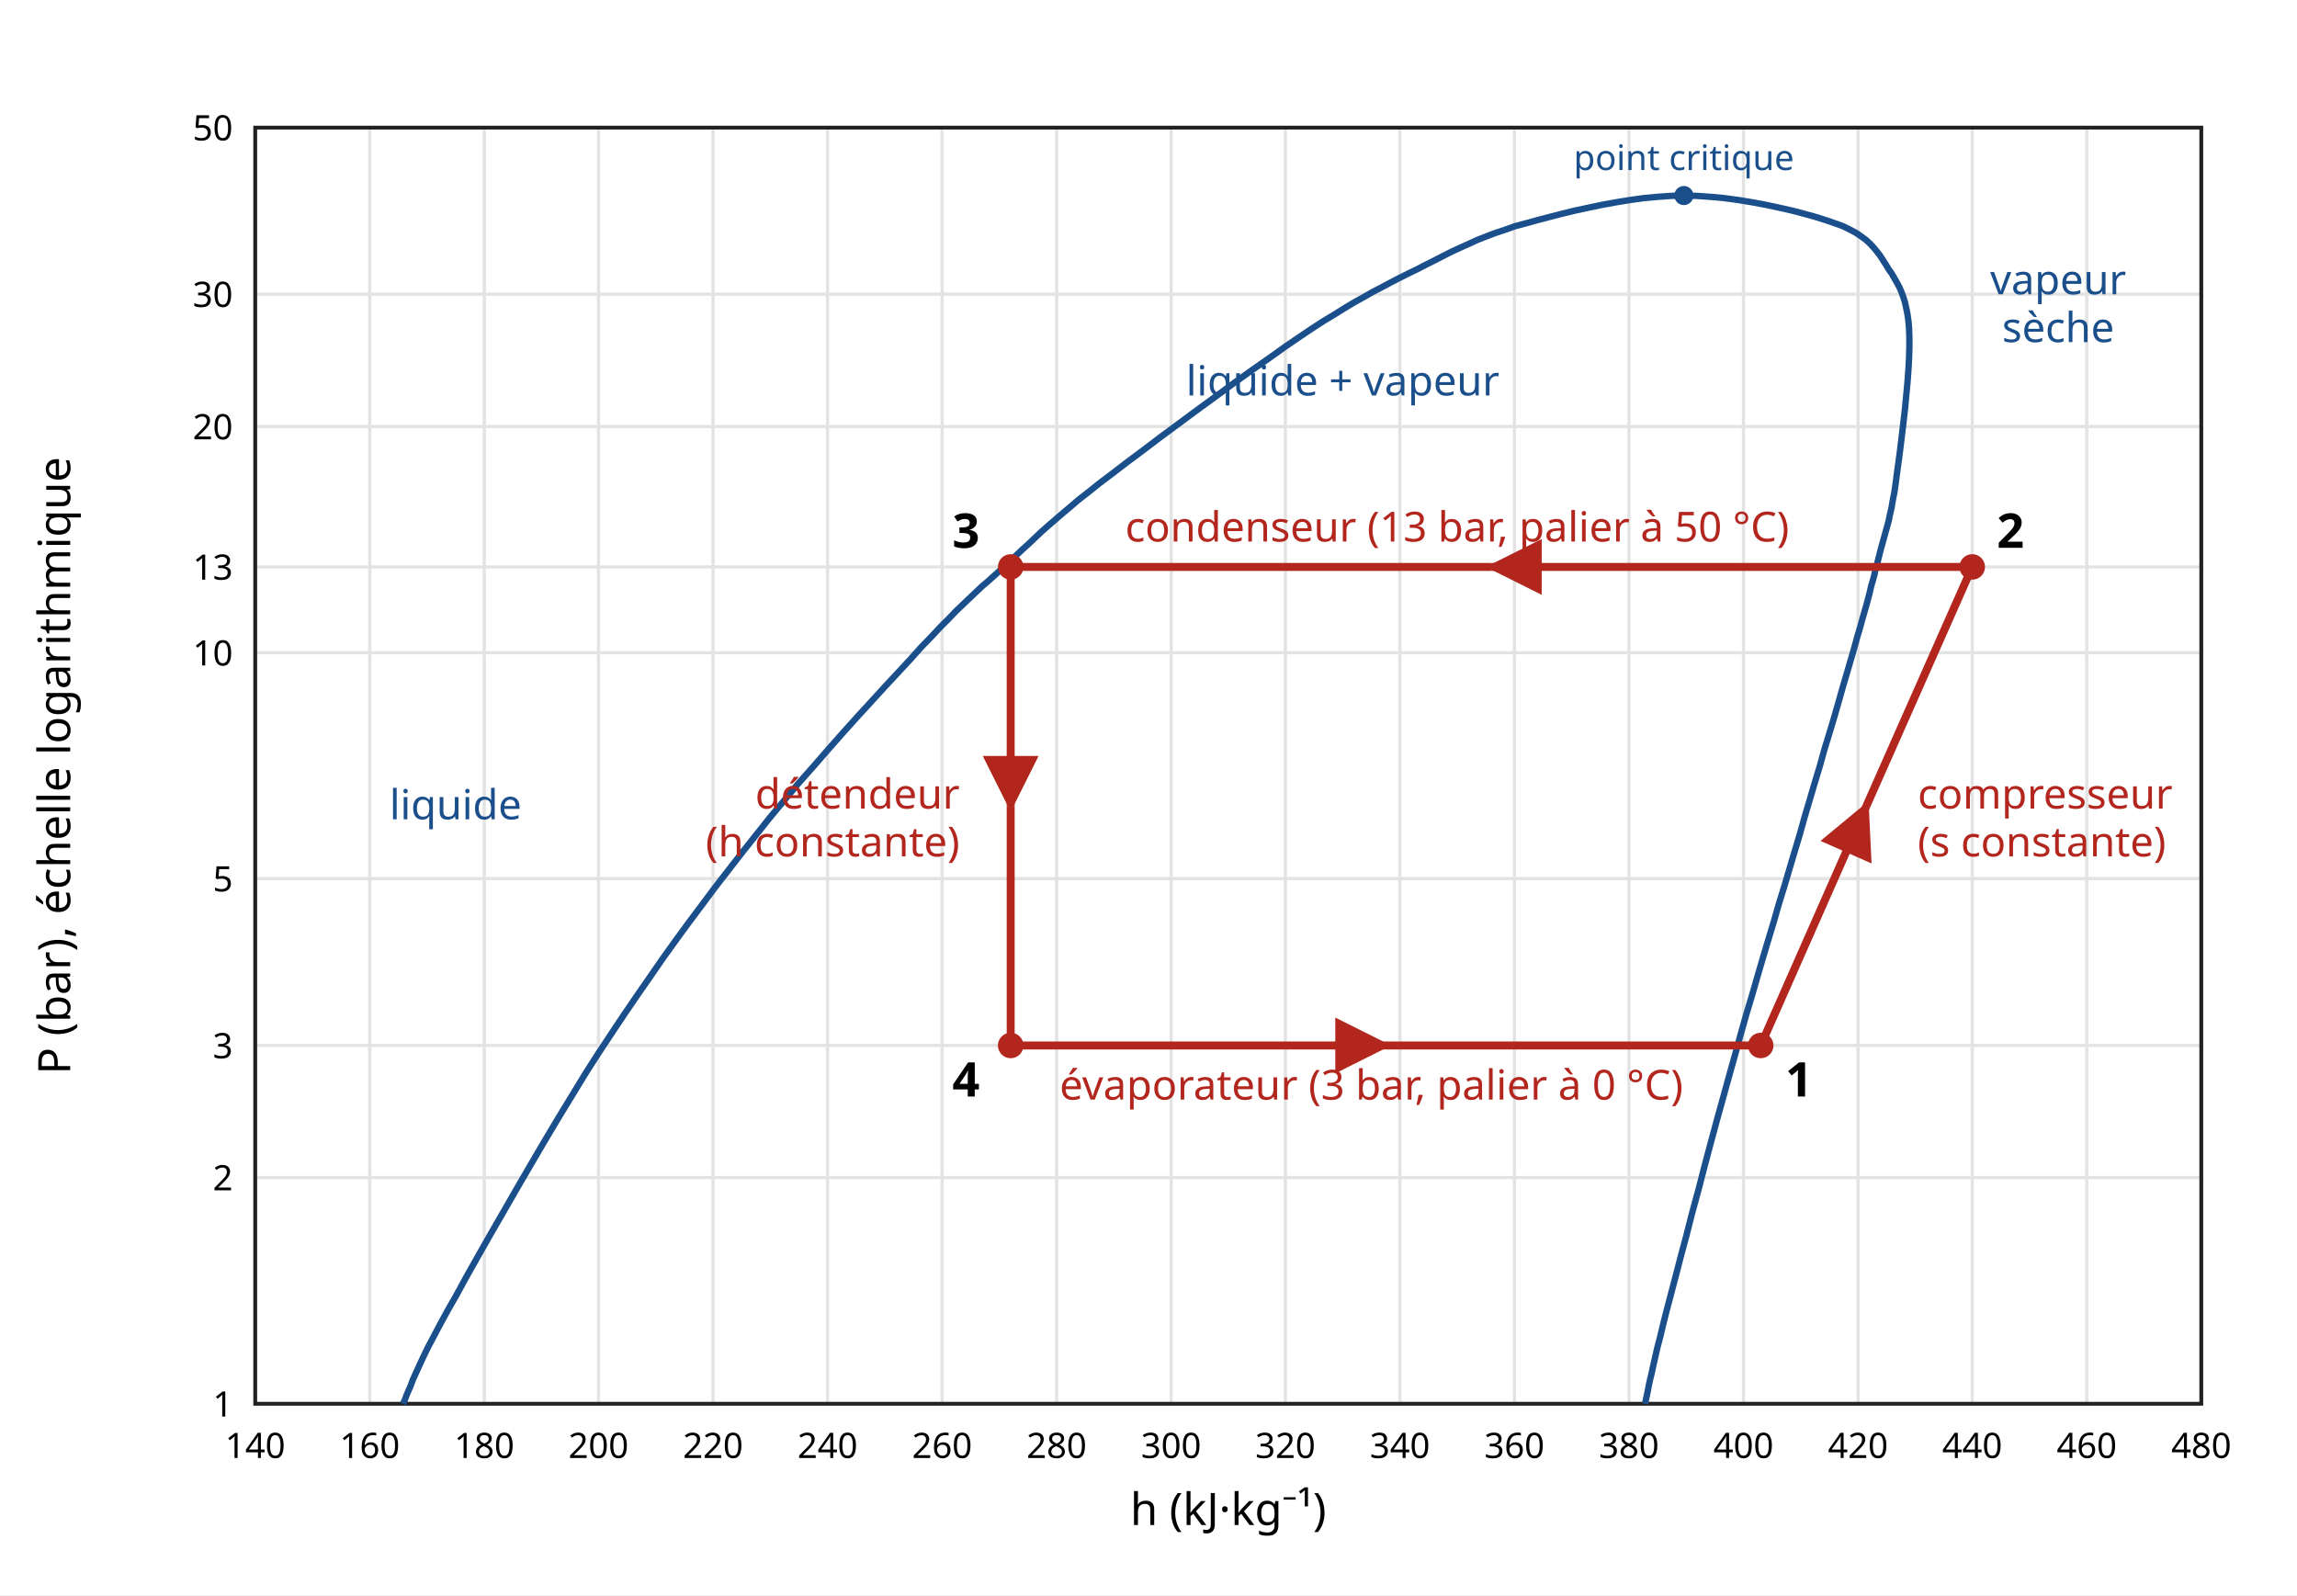
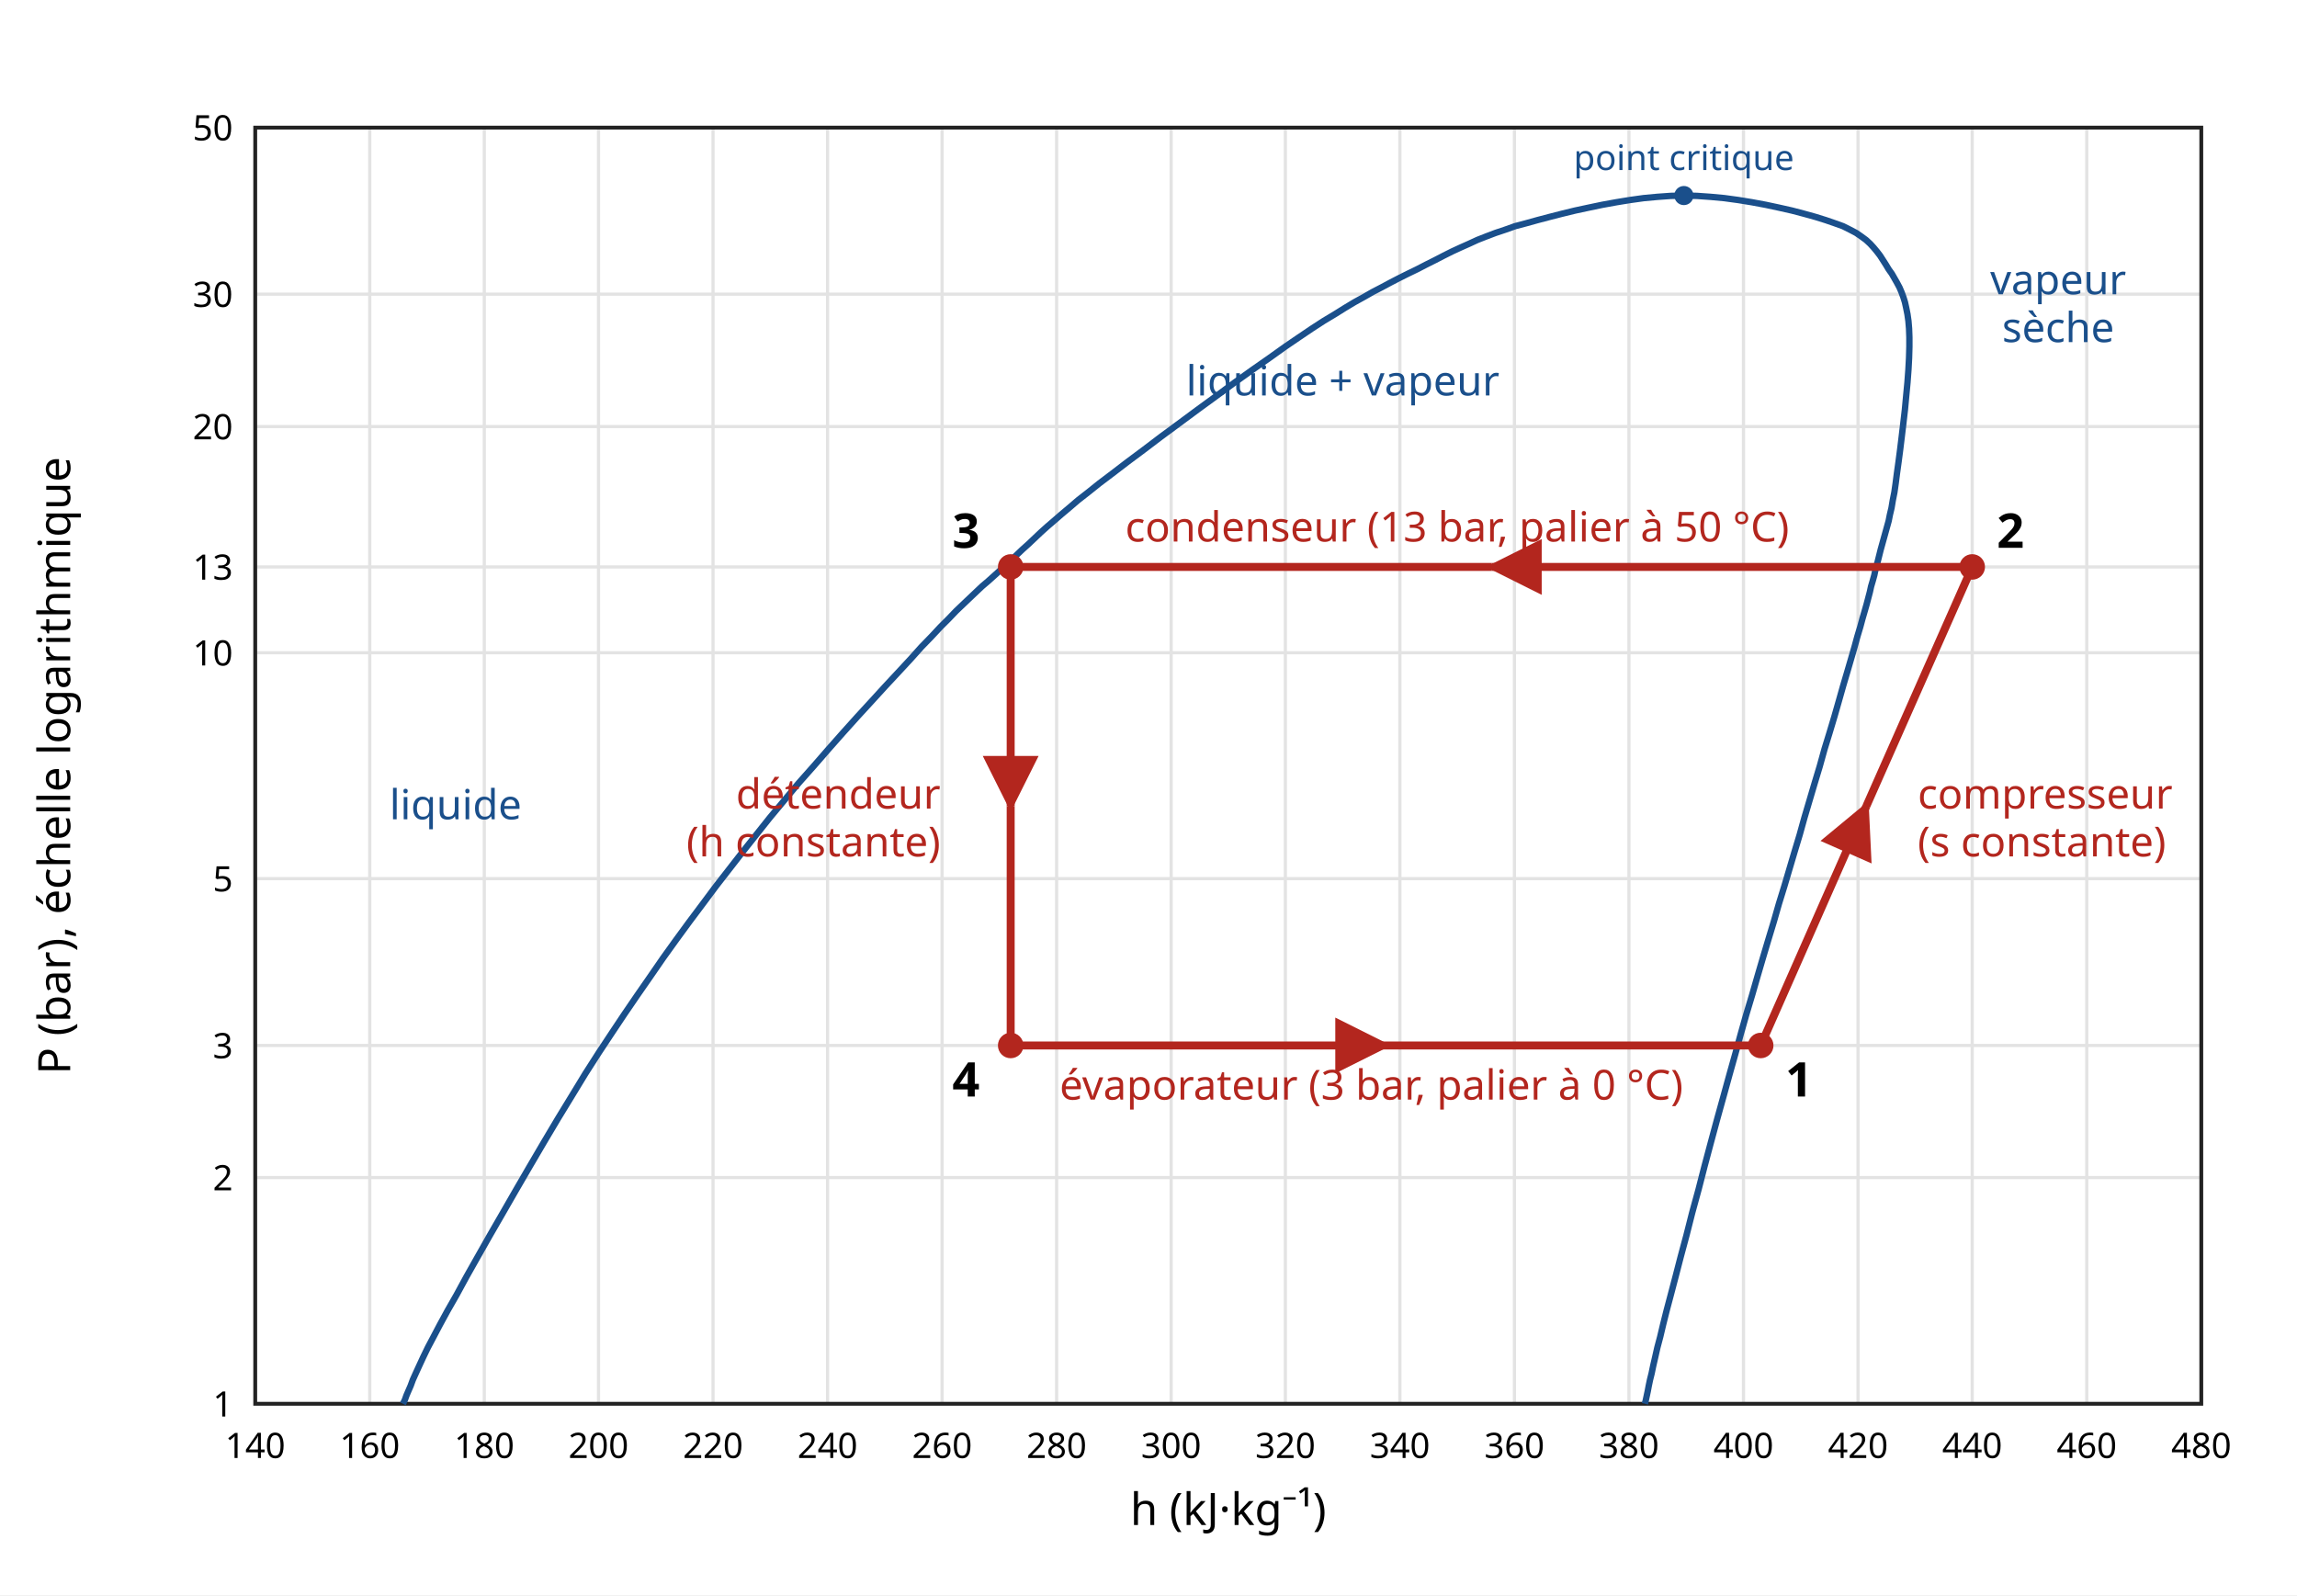
<svg xmlns="http://www.w3.org/2000/svg" viewBox="0 0 720 500" font-family="sans-serif" font-size="13">
  <rect width="720" height="500" fill="#ffffff" />
  <defs>
    <marker id="a" viewBox="0 0 10 10" refX="9" refY="5" markerWidth="7" markerHeight="7" orient="auto-start-reverse">
      <path d="M0,0 L10,5 L0,10 z" fill="#b3261e" />
    </marker>
    <marker id="k" viewBox="0 0 10 10" refX="9" refY="5" markerWidth="7" markerHeight="7" orient="auto-start-reverse">
      <path d="M0,0 L10,5 L0,10 z" fill="#222" />
    </marker>
  </defs>
  <line x1="80.0" y1="440" x2="80.0" y2="40" stroke="#e3e3e3" />
  <text x="80.0" y="457" text-anchor="middle" font-size="11">140</text>
  <line x1="115.9" y1="440" x2="115.9" y2="40" stroke="#e3e3e3" />
  <text x="115.9" y="457" text-anchor="middle" font-size="11">160</text>
  <line x1="151.8" y1="440" x2="151.8" y2="40" stroke="#e3e3e3" />
  <text x="151.8" y="457" text-anchor="middle" font-size="11">180</text>
  <line x1="187.6" y1="440" x2="187.6" y2="40" stroke="#e3e3e3" />
  <text x="187.6" y="457" text-anchor="middle" font-size="11">200</text>
  <line x1="223.5" y1="440" x2="223.5" y2="40" stroke="#e3e3e3" />
  <text x="223.5" y="457" text-anchor="middle" font-size="11">220</text>
  <line x1="259.4" y1="440" x2="259.4" y2="40" stroke="#e3e3e3" />
  <text x="259.4" y="457" text-anchor="middle" font-size="11">240</text>
  <line x1="295.3" y1="440" x2="295.3" y2="40" stroke="#e3e3e3" />
  <text x="295.3" y="457" text-anchor="middle" font-size="11">260</text>
  <line x1="331.2" y1="440" x2="331.2" y2="40" stroke="#e3e3e3" />
  <text x="331.2" y="457" text-anchor="middle" font-size="11">280</text>
  <line x1="367.1" y1="440" x2="367.1" y2="40" stroke="#e3e3e3" />
  <text x="367.1" y="457" text-anchor="middle" font-size="11">300</text>
  <line x1="402.9" y1="440" x2="402.9" y2="40" stroke="#e3e3e3" />
  <text x="402.9" y="457" text-anchor="middle" font-size="11">320</text>
  <line x1="438.8" y1="440" x2="438.8" y2="40" stroke="#e3e3e3" />
  <text x="438.8" y="457" text-anchor="middle" font-size="11">340</text>
  <line x1="474.7" y1="440" x2="474.7" y2="40" stroke="#e3e3e3" />
  <text x="474.7" y="457" text-anchor="middle" font-size="11">360</text>
  <line x1="510.6" y1="440" x2="510.6" y2="40" stroke="#e3e3e3" />
  <text x="510.6" y="457" text-anchor="middle" font-size="11">380</text>
  <line x1="546.5" y1="440" x2="546.5" y2="40" stroke="#e3e3e3" />
  <text x="546.5" y="457" text-anchor="middle" font-size="11">400</text>
  <line x1="582.4" y1="440" x2="582.4" y2="40" stroke="#e3e3e3" />
  <text x="582.4" y="457" text-anchor="middle" font-size="11">420</text>
  <line x1="618.2" y1="440" x2="618.2" y2="40" stroke="#e3e3e3" />
  <text x="618.2" y="457" text-anchor="middle" font-size="11">440</text>
  <line x1="654.1" y1="440" x2="654.1" y2="40" stroke="#e3e3e3" />
  <text x="654.1" y="457" text-anchor="middle" font-size="11">460</text>
  <line x1="690.0" y1="440" x2="690.0" y2="40" stroke="#e3e3e3" />
  <text x="690.0" y="457" text-anchor="middle" font-size="11">480</text>
  <line x1="80" y1="440.0" x2="690" y2="440.0" stroke="#e3e3e3" />
  <text x="73" y="444.0" text-anchor="end" font-size="11">1</text>
  <line x1="80" y1="369.1" x2="690" y2="369.1" stroke="#e3e3e3" />
  <text x="73" y="373.1" text-anchor="end" font-size="11">2</text>
  <line x1="80" y1="327.7" x2="690" y2="327.7" stroke="#e3e3e3" />
  <text x="73" y="331.7" text-anchor="end" font-size="11">3</text>
  <line x1="80" y1="275.4" x2="690" y2="275.4" stroke="#e3e3e3" />
  <text x="73" y="279.4" text-anchor="end" font-size="11">5</text>
  <line x1="80" y1="204.6" x2="690" y2="204.6" stroke="#e3e3e3" />
  <text x="73" y="208.6" text-anchor="end" font-size="11">10</text>
  <line x1="80" y1="177.7" x2="690" y2="177.7" stroke="#e3e3e3" />
  <text x="73" y="181.7" text-anchor="end" font-size="11">13</text>
  <line x1="80" y1="133.7" x2="690" y2="133.7" stroke="#e3e3e3" />
  <text x="73" y="137.7" text-anchor="end" font-size="11">20</text>
  <line x1="80" y1="92.2" x2="690" y2="92.2" stroke="#e3e3e3" />
  <text x="73" y="96.2" text-anchor="end" font-size="11">30</text>
  <line x1="80" y1="40.0" x2="690" y2="40.0" stroke="#e3e3e3" />
  <text x="73" y="44.0" text-anchor="end" font-size="11">50</text>
  <rect x="80" y="40" width="610" height="400" fill="none" stroke="#222" stroke-width="1.2" />
  <text x="385.0" y="478" text-anchor="middle" font-size="14">h (kJ·kg⁻¹)</text>
  <text x="22" y="240.0" text-anchor="middle" font-size="14" transform="rotate(-90 22 240.0)">P (bar), échelle logarithmique</text>
  <path d="M126.3,440.0 L126.9,438.8 L127.4,437.4 L128.0,436.0 L128.7,434.4 L129.4,432.5 L130.3,430.5 L131.4,428.1 L132.6,425.5 L134.1,422.4 L135.9,419.0 L137.9,415.2 L140.3,410.8 L143.1,405.9 L146.2,400.2 L149.7,394.0 L153.5,387.3 L157.6,380.2 L161.8,372.9 L166.1,365.5 L170.5,358.0 L174.9,350.6 L179.3,343.4 L183.5,336.5 L187.6,330.1 L191.7,323.9 L195.7,317.9 L199.8,311.9 L203.9,306.0 L207.9,300.2 L212.0,294.5 L216.1,288.9 L220.3,283.3 L224.4,277.8 L228.6,272.4 L232.8,267.0 L237.0,261.7 L241.3,256.3 L245.8,250.9 L250.3,245.5 L255.0,240.2 L259.7,234.8 L264.3,229.6 L268.8,224.6 L273.3,219.7 L277.5,215.1 L281.6,210.7 L285.4,206.6 L288.8,202.8 L292.0,199.5 L294.8,196.5 L297.4,193.9 L299.7,191.5 L301.9,189.4 L303.9,187.5 L305.9,185.6 L307.8,183.8 L309.8,182.1 L311.8,180.3 L313.9,178.4 L316.1,176.3 L318.3,174.3 L320.4,172.3 L322.4,170.5 L324.3,168.7 L326.2,166.9 L328.2,165.1 L330.3,163.3 L332.6,161.3 L335.1,159.2 L337.9,156.8 L341.1,154.3 L344.6,151.5 L348.7,148.4 L353.4,144.8 L358.5,141.0 L363.9,136.9 L369.6,132.7 L375.4,128.4 L381.3,124.1 L387.0,119.9 L392.6,115.9 L397.9,112.2 L402.8,108.7 L407.2,105.7 L411.2,103.0 L414.9,100.6 L418.4,98.5 L421.6,96.5 L424.6,94.7 L427.5,93.1 L430.3,91.5 L433.0,90.1 L435.8,88.6 L438.5,87.2 L441.3,85.8 L444.2,84.4 L447.1,82.9 L449.9,81.5 L452.6,80.1 L455.2,78.8 L457.8,77.6 L460.5,76.4 L463.1,75.2 L465.9,74.1 L468.8,73.0 L471.8,72.0 L474.9,70.9 L478.3,70.0 L481.9,69.0 L485.7,68.0 L489.6,67.0 L493.7,66.0 L497.9,65.1 L502.2,64.2 L506.6,63.4 L510.9,62.7 L515.2,62.1 L519.5,61.7 L523.7,61.4 L527.8,61.3 L531.9,61.4 L536.2,61.7 L540.5,62.1 L544.9,62.7 L549.2,63.4 L553.5,64.2 L557.7,65.1 L561.7,66.0 L565.5,67.0 L569.1,68.0 L572.3,69.0 L575.2,70.0 L577.7,70.9 L579.9,72.0 L581.8,73.0 L583.4,74.1 L584.9,75.2 L586.2,76.4 L587.3,77.6 L588.3,78.8 L589.3,80.1 L590.2,81.5 L591.1,82.9 L592.0,84.4 L593.0,85.8 L593.8,87.2 L594.6,88.6 L595.4,90.1 L596.0,91.5 L596.6,93.1 L597.1,94.7 L597.5,96.5 L597.9,98.5 L598.2,100.6 L598.4,103.0 L598.5,105.7 L598.5,108.7 L598.4,112.2 L598.2,115.9 L597.9,119.9 L597.5,124.1 L597.1,128.4 L596.6,132.7 L596.1,136.9 L595.6,141.0 L595.1,144.8 L594.6,148.4 L594.2,151.5 L593.8,154.3 L593.3,156.8 L592.9,159.2 L592.4,161.3 L592.0,163.3 L591.5,165.1 L591.0,166.9 L590.5,168.7 L590.0,170.5 L589.5,172.3 L589.0,174.3 L588.5,176.3 L587.9,178.4 L587.5,180.3 L587.0,182.1 L586.5,183.8 L586.1,185.6 L585.6,187.5 L585.1,189.4 L584.5,191.5 L583.8,193.9 L583.1,196.5 L582.2,199.5 L581.3,202.8 L580.2,206.6 L579.0,210.7 L577.7,215.1 L576.4,219.7 L575.0,224.6 L573.5,229.6 L571.9,234.8 L570.4,240.2 L568.8,245.5 L567.2,250.9 L565.6,256.3 L564.1,261.7 L562.5,267.0 L560.9,272.4 L559.3,277.8 L557.6,283.3 L556.0,288.9 L554.3,294.5 L552.6,300.2 L550.9,306.0 L549.2,311.9 L547.4,317.9 L545.7,323.9 L544.0,330.1 L542.2,336.5 L540.3,343.4 L538.3,350.6 L536.3,358.0 L534.3,365.5 L532.4,372.9 L530.4,380.2 L528.6,387.3 L526.8,394.0 L525.2,400.2 L523.7,405.9 L522.4,410.8 L521.3,415.2 L520.4,419.0 L519.5,422.4 L518.8,425.5 L518.2,428.1 L517.7,430.5 L517.2,432.5 L516.8,434.4 L516.5,436.0 L516.2,437.4 L515.9,438.8 L515.6,440.0" fill="none" stroke="#1a4f8b" stroke-width="2" />
  <text x="142.794" y="256.795" text-anchor="middle" fill="#1a4f8b">liquide</text>
  <text x="420.882" y="123.944" text-anchor="middle" fill="#1a4f8b">liquide + vapeur</text>
  <text x="645.147" y="92.231" text-anchor="middle" fill="#1a4f8b">vapeur</text>
  <text x="645.147" y="107.231" text-anchor="middle" fill="#1a4f8b">sèche</text>
  <text x="527.812" y="53.294" text-anchor="middle" font-size="11" fill="#1a4f8b">point critique</text>
  <circle cx="527.812" cy="61.294" r="3" fill="#1a4f8b" />
  <line x1="551.9" y1="327.7" x2="585.0" y2="252.7" stroke="#b3261e" stroke-width="2.5" marker-end="url(#a)" />
  <line x1="585.0" y1="252.7" x2="618.2" y2="177.7" stroke="#b3261e" stroke-width="2.5" />
  <line x1="618.2" y1="177.7" x2="467.5" y2="177.7" stroke="#b3261e" stroke-width="2.5" marker-end="url(#a)" />
  <line x1="467.5" y1="177.7" x2="316.8" y2="177.7" stroke="#b3261e" stroke-width="2.5" />
  <line x1="316.8" y1="177.7" x2="316.8" y2="252.7" stroke="#b3261e" stroke-width="2.5" marker-end="url(#a)" />
  <line x1="316.8" y1="252.7" x2="316.8" y2="327.7" stroke="#b3261e" stroke-width="2.5" />
  <line x1="316.8" y1="327.7" x2="434.3" y2="327.7" stroke="#b3261e" stroke-width="2.5" marker-end="url(#a)" />
  <line x1="434.3" y1="327.7" x2="551.9" y2="327.7" stroke="#b3261e" stroke-width="2.5" />
  <circle cx="551.9" cy="327.7" r="4" fill="#b3261e" />
  <text x="563.9" y="343.7" text-anchor="middle" font-size="15" font-weight="bold">1</text>
  <circle cx="618.2" cy="177.7" r="4" fill="#b3261e" />
  <text x="630.2" y="171.7" text-anchor="middle" font-size="15" font-weight="bold">2</text>
  <circle cx="316.8" cy="177.7" r="4" fill="#b3261e" />
  <text x="302.8" y="171.7" text-anchor="middle" font-size="15" font-weight="bold">3</text>
  <circle cx="316.8" cy="327.7" r="4" fill="#b3261e" />
  <text x="302.8" y="343.7" text-anchor="middle" font-size="15" font-weight="bold">4</text>
  <text x="456.765" y="169.737" text-anchor="middle" fill="#b3261e">condenseur (13 bar, palier à 50 °C)</text>
  <text x="429.853" y="344.668" text-anchor="middle" fill="#b3261e">évaporateur (3 bar, palier à 0 °C)</text>
-   <text x="300.824" y="253.442" text-anchor="end" fill="#b3261e">détendeur</text>
-   <text x="300.824" y="268.442" text-anchor="end" fill="#b3261e">(h constante)</text>
+   <text x="294.8" y="253.442" text-anchor="end" fill="#b3261e">détendeur</text>
+   <text x="294.8" y="268.442" text-anchor="end" fill="#b3261e">(h constante)</text>
  <text x="601.118" y="253.442" fill="#b3261e">compresseur</text>
  <text x="601.118" y="268.442" fill="#b3261e">(s constante)</text>
</svg>
